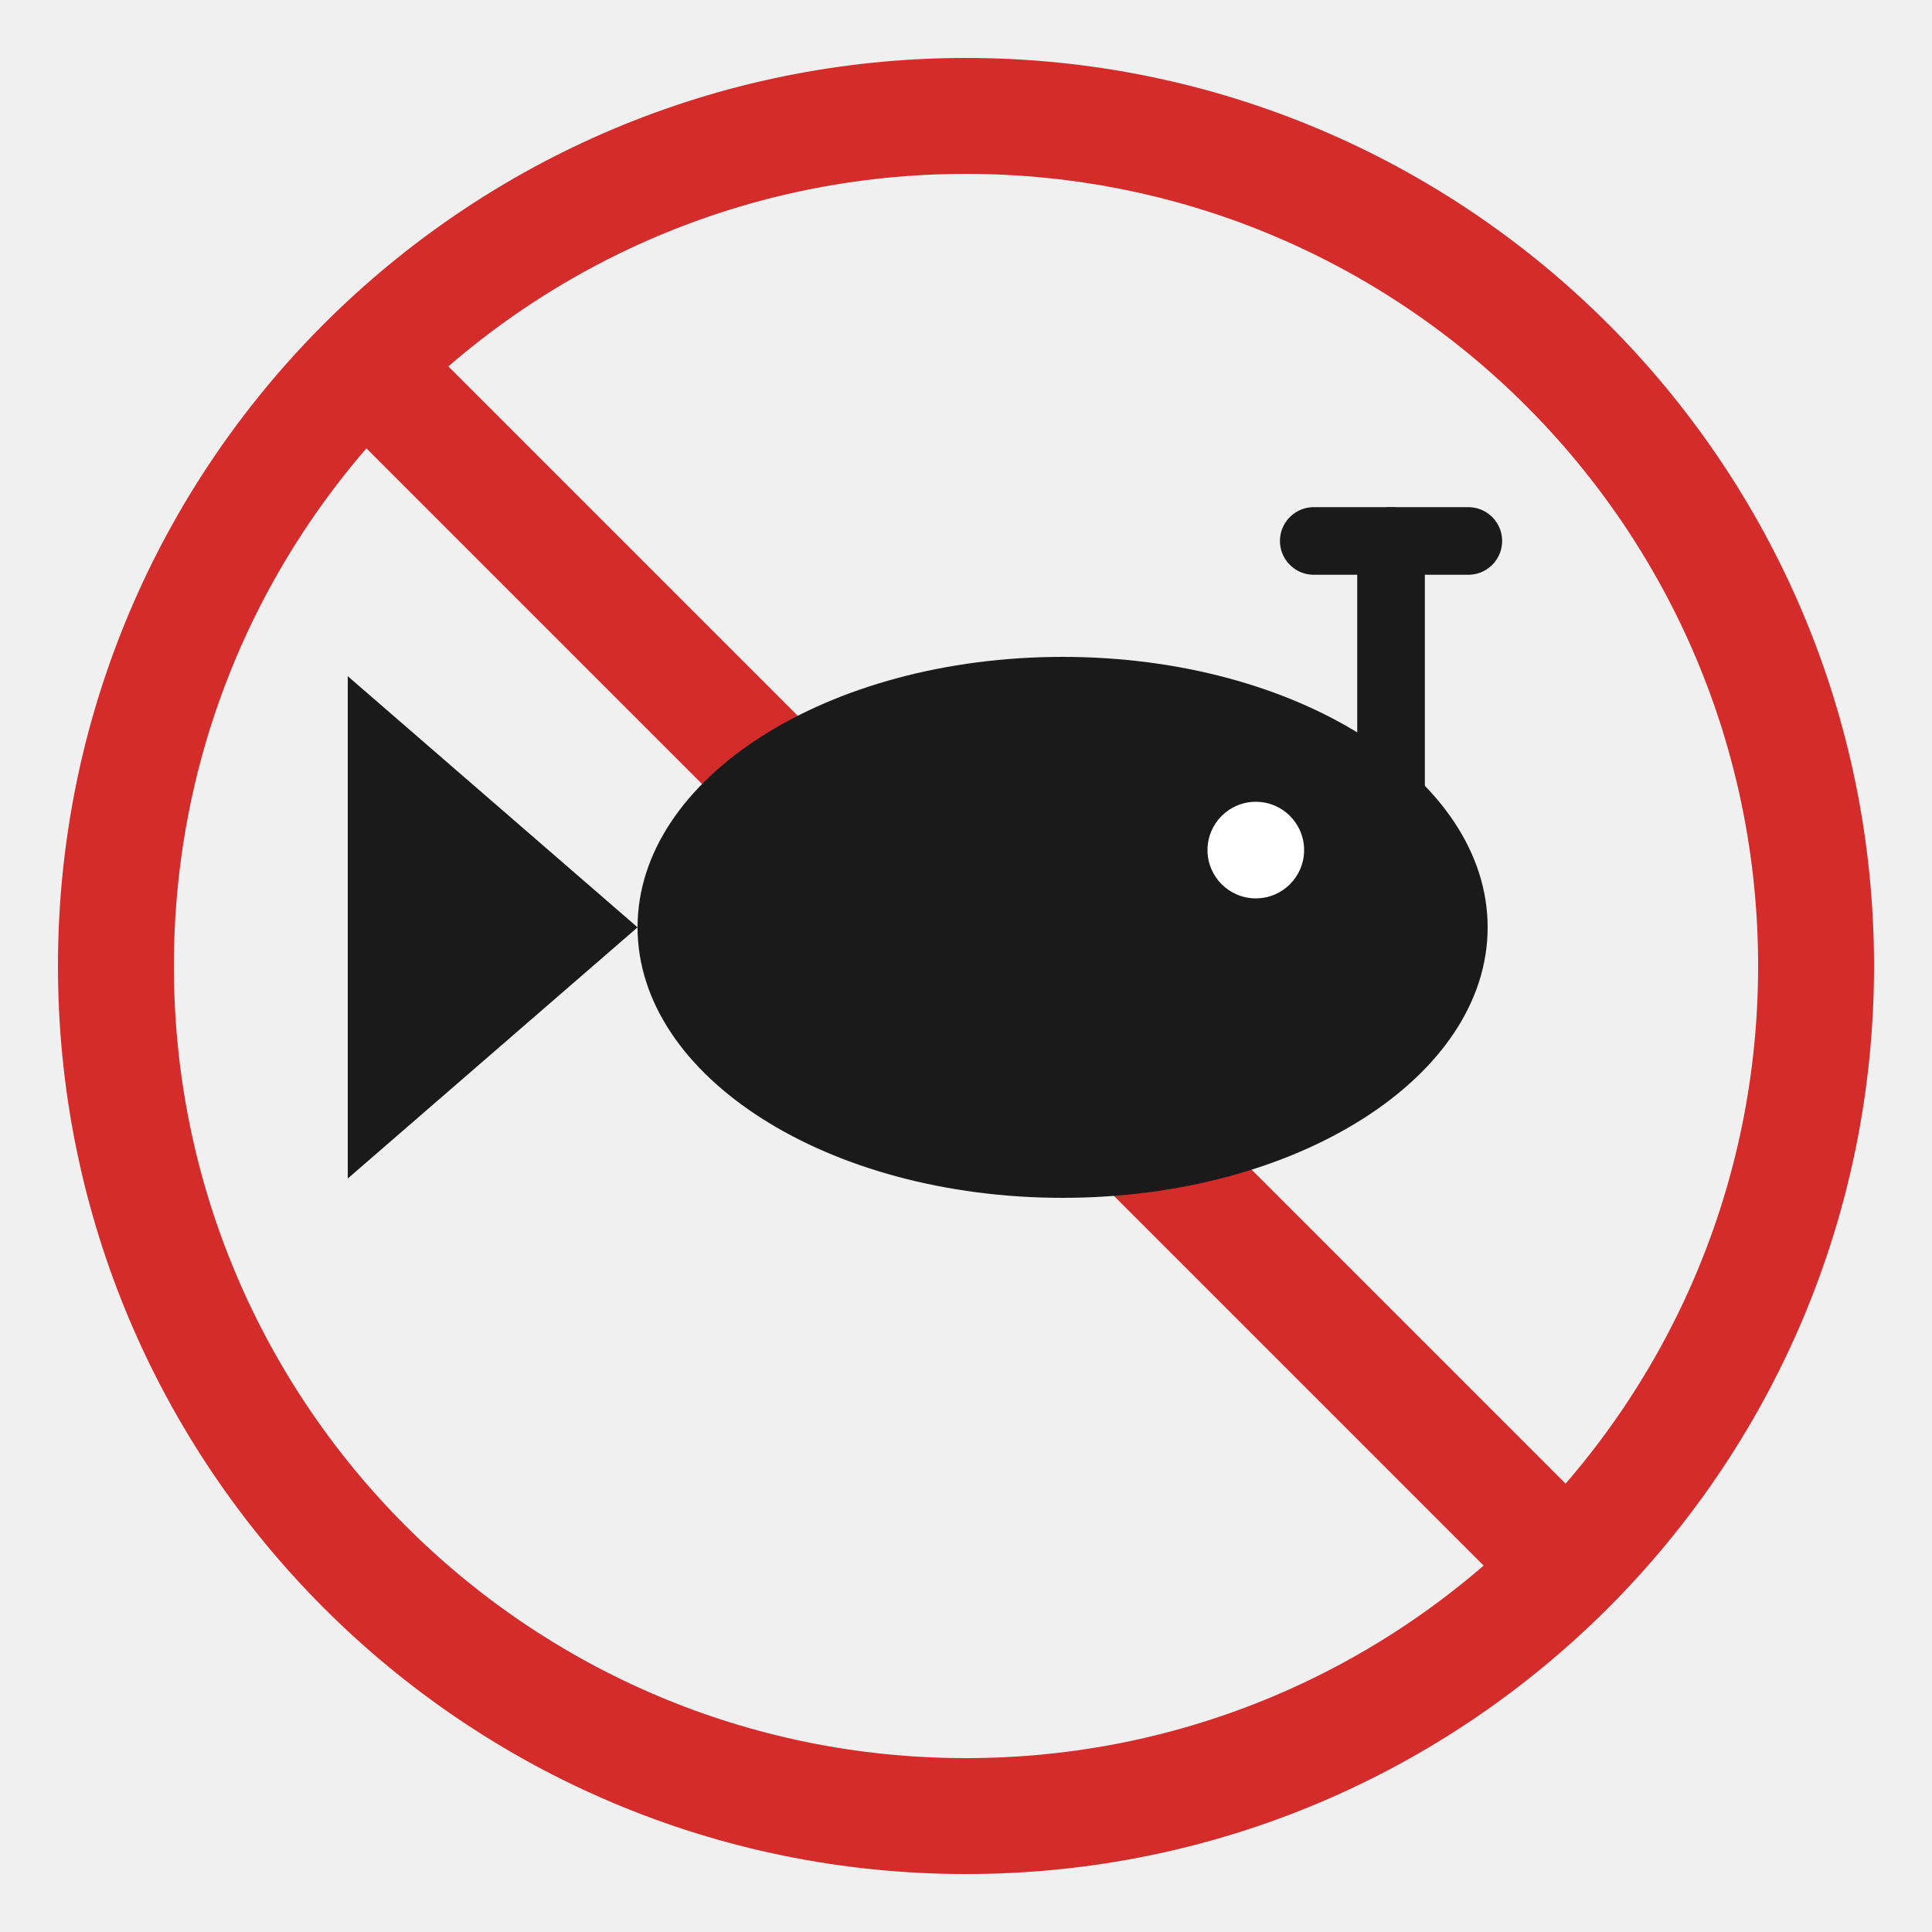
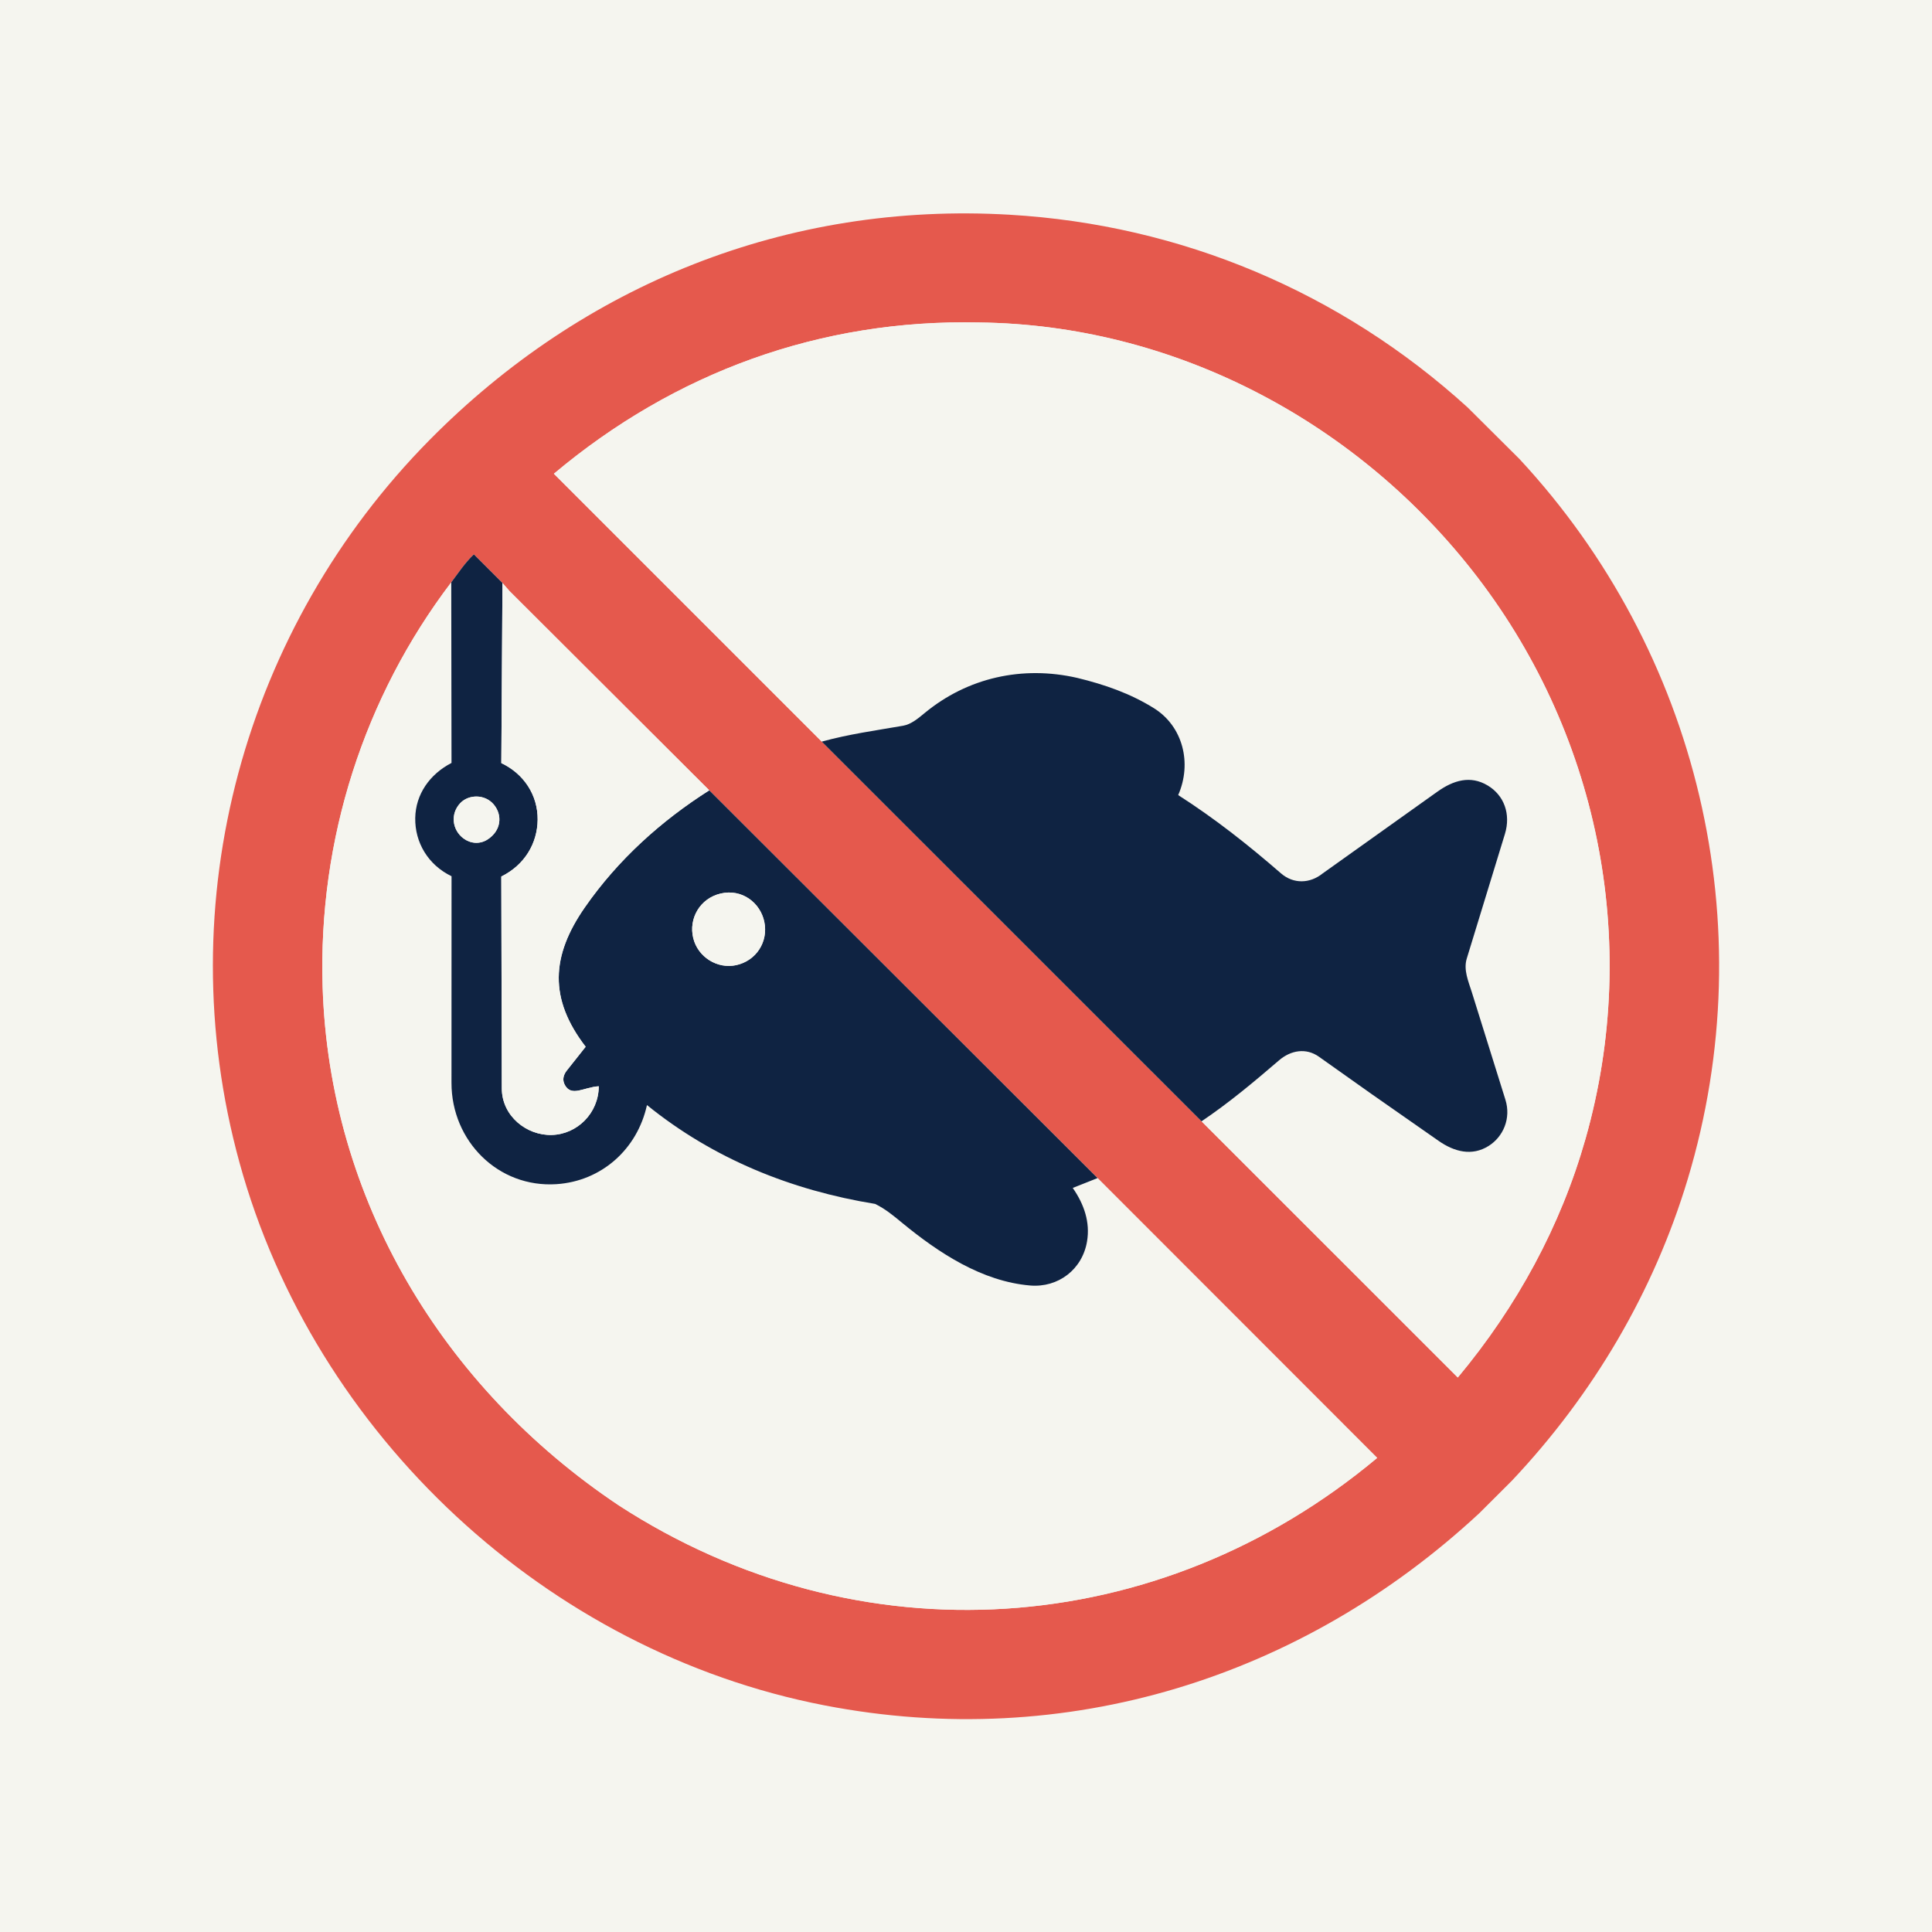
- <svg xmlns="http://www.w3.org/2000/svg" viewBox="0 0 100 100">
-   <circle cx="50" cy="50" r="44" fill="none" stroke="#D42B2B" stroke-width="6" />
-   <line x1="20" y1="20" x2="80" y2="80" stroke="#D42B2B" stroke-width="6" stroke-linecap="round" />
-   <ellipse cx="55" cy="48" rx="22" ry="14" fill="#1A1A1A" />
-   <path d="M33 48 L18 35 L18 61 Z" fill="#1A1A1A" />
-   <circle cx="65" cy="44" r="2.5" fill="#FFFFFF" />
-   <path d="M72 28 L72 42 Q72 50 64 50 Q58 50 56 46" fill="none" stroke="#1A1A1A" stroke-width="3.5" stroke-linecap="round" />
-   <line x1="68" y1="28" x2="76" y2="28" stroke="#1A1A1A" stroke-width="3.5" stroke-linecap="round" />
+ <svg xmlns="http://www.w3.org/2000/svg" viewBox="0 0 1024 1024" width="1024" height="1024">
+   <path d="M0,1023.5 C0,1023.5 0,0 0,0 C0,0 1024,0 1024,0 C1024,0 1024,1024 1024,1024 C1024,1024 0,1024 0,1024 C0,1024 0,1023.5 0,1023.5 Z M784.049,802.045 C784.049,802.045 801.284,784.85 801.284,784.85 C844.506,739.063 876.604,684.491 894.522,624.985 C935.119,490.163 900.013,345.177 805.327,243.259 C805.327,243.259 777.864,215.932 777.864,215.932 C710.757,154.919 626.143,119.14 535.151,113.814 C417.084,106.904 309.019,150.903 227.768,233.112 C129.921,332.112 88.767,477.389 126.951,616.252 C166.655,760.645 289.849,875.38 437.001,903.877 C565.141,928.692 690.245,889.146 784.049,802.045 Z " fill="#F5F5EF" />
+   <path d="M784.049,802.045 C690.245,889.146 565.141,928.692 437.001,903.877 C289.849,875.38 166.655,760.645 126.951,616.252 C88.767,477.389 129.921,332.112 227.768,233.112 C309.019,150.903 417.084,106.904 535.151,113.814 C626.143,119.14 710.757,154.919 777.864,215.932 C777.864,215.932 805.327,243.259 805.327,243.259 C900.013,345.177 935.119,490.163 894.522,624.985 C876.604,684.491 844.506,739.063 801.284,784.85 C801.284,784.85 784.049,802.045 784.049,802.045 Z M435.552,393.076 C435.552,393.076 636.836,594.314 636.836,594.314 C636.836,594.314 772.665,730.102 772.665,730.102 C804.095,692.411 827.235,649.802 840.372,603.528 C870.196,498.475 846.806,386.573 779.909,301.865 C716.758,221.901 620.744,172.136 519.1,170.925 C434.761,169.038 357.497,197.419 293.562,251.098 C293.562,251.098 435.552,393.076 435.552,393.076 Z M239.171,308.659 C193.11,369.261 168.562,444.744 170.998,522.979 C174.5,635.471 234.429,735.407 327.98,797.897 C455.035,880.329 613.878,869.783 729.938,772.712 C729.938,772.712 581.73,624.411 581.73,624.411 C581.73,624.411 375.924,418.887 375.924,418.887 C375.924,418.887 269.995,313.215 269.995,313.215 C269.995,313.215 266.32,308.983 266.32,308.983 C266.32,308.983 251.155,293.834 251.155,293.834 C246.316,298.393 242.514,304.261 239.171,308.659 Z " fill="#E5594D" />
+   <path d="M636.836,594.314 C651.297,584.573 664.484,573.541 677.926,561.989 C684.111,556.674 692.197,555.22 699.041,560.07 C699.041,560.07 727.041,579.913 727.041,579.913 C727.041,579.913 762.445,604.646 762.445,604.646 C770.829,610.503 780.166,612.932 789.011,607.366 C796.773,602.481 800.98,592.74 797.9,582.88 C797.9,582.88 780.119,525.96 780.119,525.96 C778.315,520.185 775.57,514.077 777.411,508.065 C777.411,508.065 797.628,442.054 797.628,442.054 C800.863,431.489 797.209,421.521 788.469,416.3 C779.351,410.854 770.361,413.533 761.802,419.634 C761.802,419.634 701.029,462.95 701.029,462.95 C694.352,468.336 685.587,468.666 678.941,462.896 C661.502,447.754 643.89,433.845 624.466,421.409 C631.894,404.478 626.947,384.965 611.655,375.395 C599.087,367.53 585.318,362.775 570.992,359.307 C541.961,352.65 512.837,359.107 490.033,377.964 C486.641,380.769 482.916,383.911 478.691,384.649 C464.139,387.188 449.922,389.099 435.552,393.076 C435.552,393.076 293.562,251.098 293.562,251.098 C357.497,197.419 434.761,169.038 519.1,170.925 C620.744,172.136 716.758,221.901 779.909,301.865 C846.806,386.573 870.196,498.475 840.372,603.528 C827.235,649.802 804.095,692.411 772.665,730.102 C772.665,730.102 636.836,594.314 636.836,594.314 Z " fill="#F5F5EF" />
+   <path d="M581.73,624.411 C581.73,624.411 729.938,772.712 729.938,772.712 C613.878,869.783 455.035,880.329 327.98,797.897 C234.429,735.407 174.5,635.471 170.998,522.979 C168.562,444.744 193.11,369.261 239.171,308.659 C239.171,308.659 239.31,404.373 239.31,404.373 C227.776,410.33 220.292,420.979 220.087,433.569 C219.878,446.425 226.802,458.375 239.328,464.42 C239.328,464.42 239.297,573.946 239.297,573.946 C239.288,604.77 264.068,629.673 294.971,627.626 C318.813,626.046 337.788,609.103 342.904,585.699 C378.157,614.264 419.529,630.897 463.839,638.1 C469.293,640.78 473.414,644.232 478.018,648.023 C497.656,664.188 520.527,679.17 545.959,681.338 C560.898,682.612 573.682,672.813 576.156,657.946 C577.834,647.861 574.678,638.393 568.578,629.629 C568.578,629.629 581.73,624.411 581.73,624.411 Z " fill="#F5F5EF" />
+   <path d="M266.32,308.983 C266.32,308.983 265.707,404.453 265.707,404.453 C277.736,410.149 285.116,421.525 284.962,434.49 C284.814,447.047 278.06,458.462 265.699,464.582 C265.699,464.582 265.966,576.849 265.966,576.849 C266.001,591.579 279.179,601.922 292.447,601.557 C305.975,601.185 317.288,589.974 317.366,575.752 C309.607,576.142 302.938,581.576 299.381,575.056 C297.923,572.383 298.591,569.707 300.435,567.381 C300.435,567.381 310.41,554.798 310.41,554.798 C290.896,529.455 292.024,506.73 310.01,480.871 C327.615,455.562 350.46,435.057 375.924,418.887 C375.924,418.887 581.73,624.411 581.73,624.411 C581.73,624.411 568.578,629.629 568.578,629.629 C574.678,638.393 577.834,647.861 576.156,657.946 C573.682,672.813 560.898,682.612 545.959,681.338 C520.527,679.17 497.656,664.188 478.018,648.023 C473.414,644.232 469.293,640.78 463.839,638.1 C419.529,630.897 378.157,614.264 342.904,585.699 C337.788,609.103 318.813,626.046 294.971,627.626 C264.068,629.673 239.288,604.77 239.297,573.946 C239.297,573.946 239.328,464.42 239.328,464.42 C226.802,458.375 219.878,446.425 220.087,433.569 C220.292,420.979 227.776,410.33 239.31,404.373 C239.31,404.373 239.171,308.659 239.171,308.659 C242.514,304.261 246.316,298.393 251.155,293.834 C251.155,293.834 266.32,308.983 266.32,308.983 Z M258.354,444.981 C265.683,440.314 266.434,432.075 261.721,426.429 C257.011,420.785 248.356,420.993 243.931,425.693 C238.563,431.395 239.687,439.906 245.616,444.353 C249.342,447.149 254.257,447.589 258.354,444.981 Z M382.028,473.576 C370.97,476.13 364.904,486.856 367.432,497.216 C369.885,507.272 380.199,513.694 390.134,511.559 C400.805,509.266 407.328,499.153 405.093,488.539 C402.959,478.41 393.237,470.987 382.028,473.576 Z " fill="#0F2342" />
+   <path d="M636.836,594.314 C636.836,594.314 435.552,393.076 435.552,393.076 C449.922,389.099 464.139,387.188 478.691,384.649 C482.916,383.911 486.641,380.769 490.033,377.964 C512.837,359.107 541.961,352.65 570.992,359.307 C585.318,362.775 599.087,367.53 611.655,375.395 C626.947,384.965 631.894,404.478 624.466,421.409 C643.89,433.845 661.502,447.754 678.941,462.896 C685.587,468.666 694.352,468.336 701.029,462.95 C701.029,462.95 761.802,419.634 761.802,419.634 C770.361,413.533 779.351,410.854 788.469,416.3 C797.209,421.521 800.863,431.489 797.628,442.054 C797.628,442.054 777.411,508.065 777.411,508.065 C775.57,514.077 778.315,520.185 780.119,525.96 C780.119,525.96 797.9,582.88 797.9,582.88 C800.98,592.74 796.773,602.481 789.011,607.366 C780.166,612.932 770.829,610.503 762.445,604.646 C762.445,604.646 727.041,579.913 727.041,579.913 C727.041,579.913 699.041,560.07 699.041,560.07 C692.197,555.22 684.111,556.674 677.926,561.989 C664.484,573.541 651.297,584.573 636.836,594.314 Z " fill="#0F2342" />
+   <path d="M375.924,418.887 C350.46,435.057 327.615,455.562 310.01,480.871 C292.024,506.73 290.896,529.455 310.41,554.798 C310.41,554.798 300.435,567.381 300.435,567.381 C298.591,569.707 297.923,572.383 299.381,575.056 C302.938,581.576 309.607,576.142 317.366,575.752 C317.288,589.974 305.975,601.185 292.447,601.557 C279.179,601.922 266.001,591.579 265.966,576.849 C265.966,576.849 265.699,464.582 265.699,464.582 C278.06,458.462 284.814,447.047 284.962,434.49 C285.116,421.525 277.736,410.149 265.707,404.453 C265.707,404.453 266.32,308.983 266.32,308.983 C266.32,308.983 269.995,313.215 269.995,313.215 C269.995,313.215 375.924,418.887 375.924,418.887 Z " fill="#F5F5EF" />
+   <path d="M382.028,473.576 C393.237,470.987 402.959,478.41 405.093,488.539 C407.328,499.153 400.805,509.266 390.134,511.559 C380.199,513.694 369.885,507.272 367.432,497.216 C364.904,486.856 370.97,476.13 382.028,473.576 Z " fill="#F5F5EF" />
+   <path d="M258.354,444.981 C254.257,447.589 249.342,447.149 245.616,444.353 C239.687,439.906 238.563,431.395 243.931,425.693 C248.356,420.993 257.011,420.785 261.721,426.429 C266.434,432.075 265.683,440.314 258.354,444.981 Z " fill="#F5F5EF" />
</svg>
